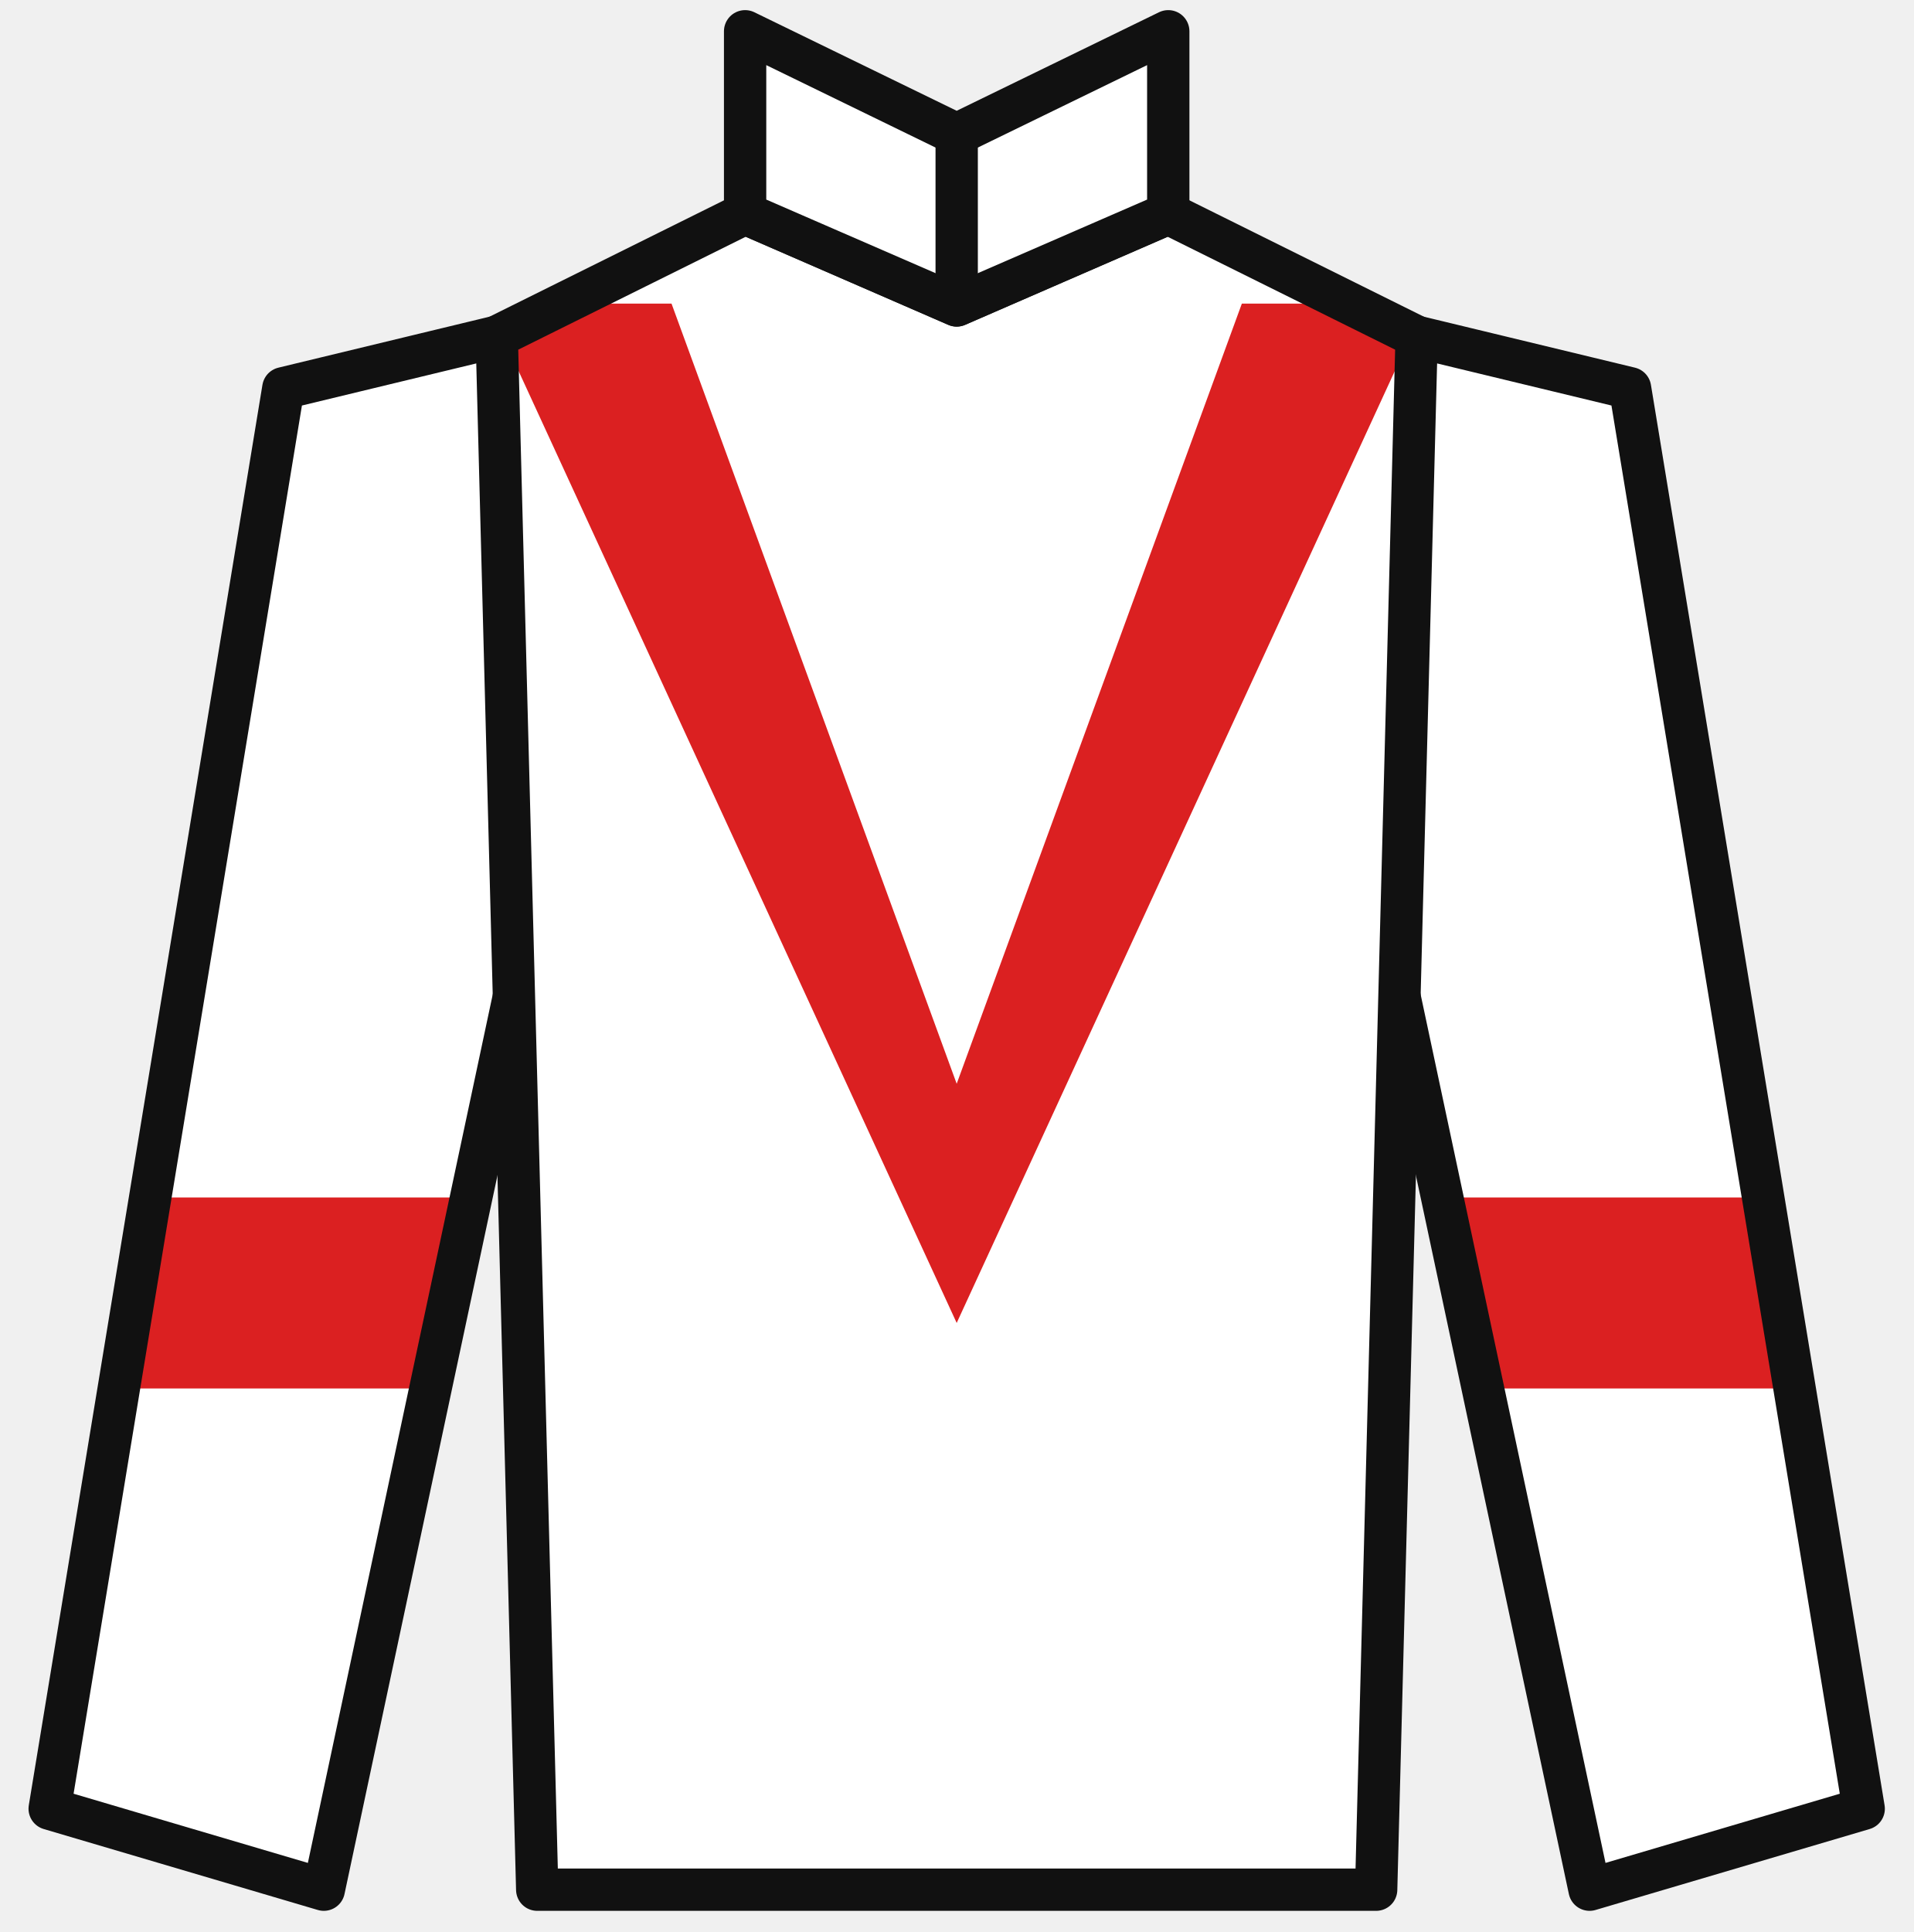
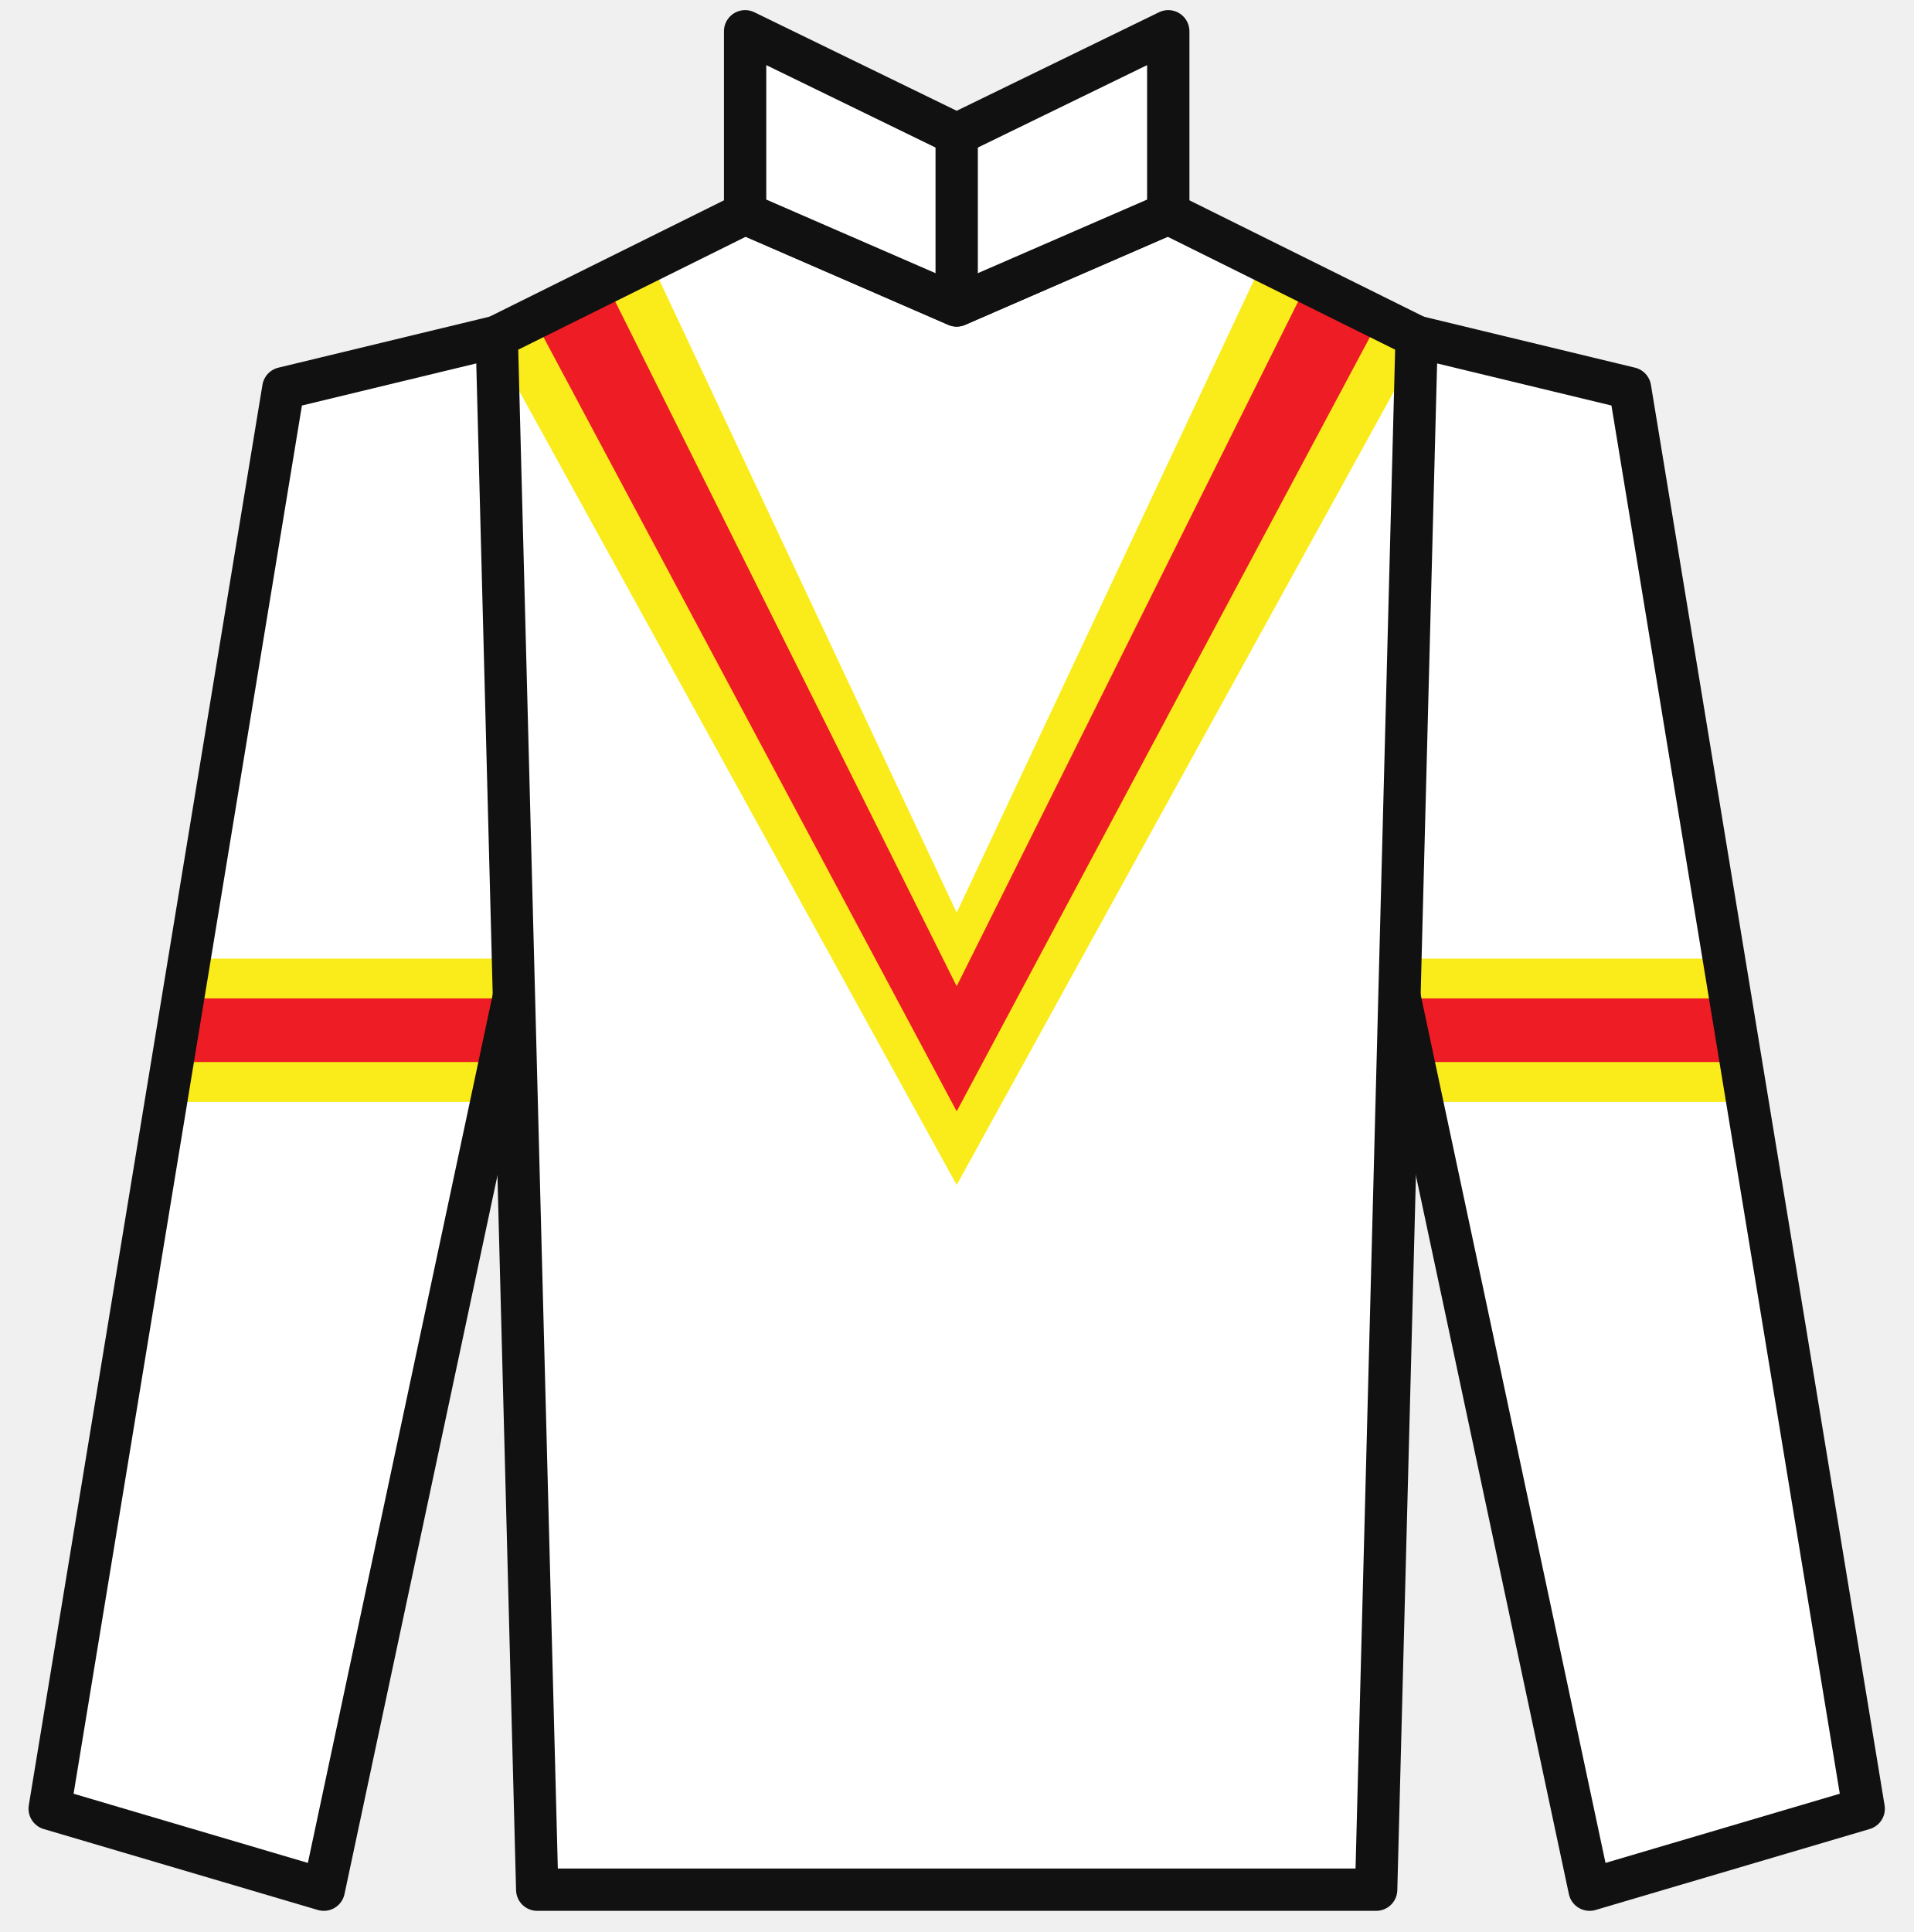
<svg xmlns="http://www.w3.org/2000/svg" class="trikot" viewBox="-1.5 -0.5 104 105" aria-hidden="true">
-   <clipPath id="b296al">
+   <clipPath id="d32627043al">
    <path d="M25.5,17.8 L13.9,20.6 L1.2,97.8 L16.1,102.2 L27,51 Z" />
  </clipPath>
-   <g clip-path="url(#b296al)">
+   <g clip-path="url(#d32627043al)">
    <rect x="0" y="17" width="28" height="86.5" fill="#FFFFFF" />
-     <rect x="0" y="64.58" width="28" height="10.38" fill="#DB2021" />
+     <rect x="0" y="51.6" width="28" height="7.79" fill="#FAEC1A" />
+     <rect x="0" y="53.76" width="28" height="3.46" fill="#EE1C25" />
  </g>
  <path d="M25.5,17.8 L13.9,20.6 L1.2,97.8 L16.1,102.2 L27,51 Z" fill="none" stroke="#111111" stroke-width="2.3" stroke-linejoin="round" />
-   <clipPath id="b296ar">
+   <clipPath id="d32627043ar">
    <path d="M75.5,17.8 L87.1,20.6 L99.8,97.8 L84.9,102.2 L74,51 Z" />
  </clipPath>
-   <g clip-path="url(#b296ar)">
+   <g clip-path="url(#d32627043ar)">
    <rect x="73" y="17" width="28" height="86.5" fill="#FFFFFF" />
-     <rect x="73" y="64.58" width="28" height="10.38" fill="#DB2021" />
+     <rect x="73" y="51.6" width="28" height="7.79" fill="#FAEC1A" />
+     <rect x="73" y="53.76" width="28" height="3.46" fill="#EE1C25" />
  </g>
  <path d="M75.5,17.8 L87.1,20.6 L99.8,97.8 L84.9,102.2 L74,51 Z" fill="none" stroke="#111111" stroke-width="2.3" stroke-linejoin="round" />
-   <clipPath id="b296k">
+   <clipPath id="d32627043k">
    <path d="M25.5,17.8 L39,11.1 L50.5,16.1 L62,11.1 L75.5,17.8 L73.3,102.2 L27.7,102.2 Z" />
  </clipPath>
-   <g clip-path="url(#b296k)">
+   <g clip-path="url(#d32627043k)">
    <rect x="25" y="10" width="51" height="93" fill="#FFFFFF" />
-     <polygon points="25.0,16.0 35.0,16.0 50.5,58.4 66.0,16.0 76.0,16.0 50.5,71.4" fill="#DB2021" />
+     <polygon points="23.0,14.0 34.0,14.0 50.5,49.1 67.0,14.0 78.0,14.0 50.5,63.9" fill="#FAEC1A" />
+     <polygon points="26.0,14.0 31.0,14.0 50.5,53.1 70.0,14.0 75.0,14.0 50.5,59.9" fill="#EE1C25" />
  </g>
  <path d="M25.5,17.8 L39,11.1 L50.5,16.1 L62,11.1 L75.5,17.8 L73.3,102.2 L27.7,102.2 Z" fill="none" stroke="#111111" stroke-width="2.3" stroke-linejoin="round" />
  <path d="M39,1.2 L50.5,6.8 L62,1.2 L62,11.1 L50.5,16.1 L39,11.1 Z" fill="#FFFFFF" stroke="#111111" stroke-width="2.3" stroke-linejoin="round" />
  <path d="M50.5,6.8 L50.5,16.1" fill="none" stroke="#111111" stroke-width="2.3" />
</svg>
